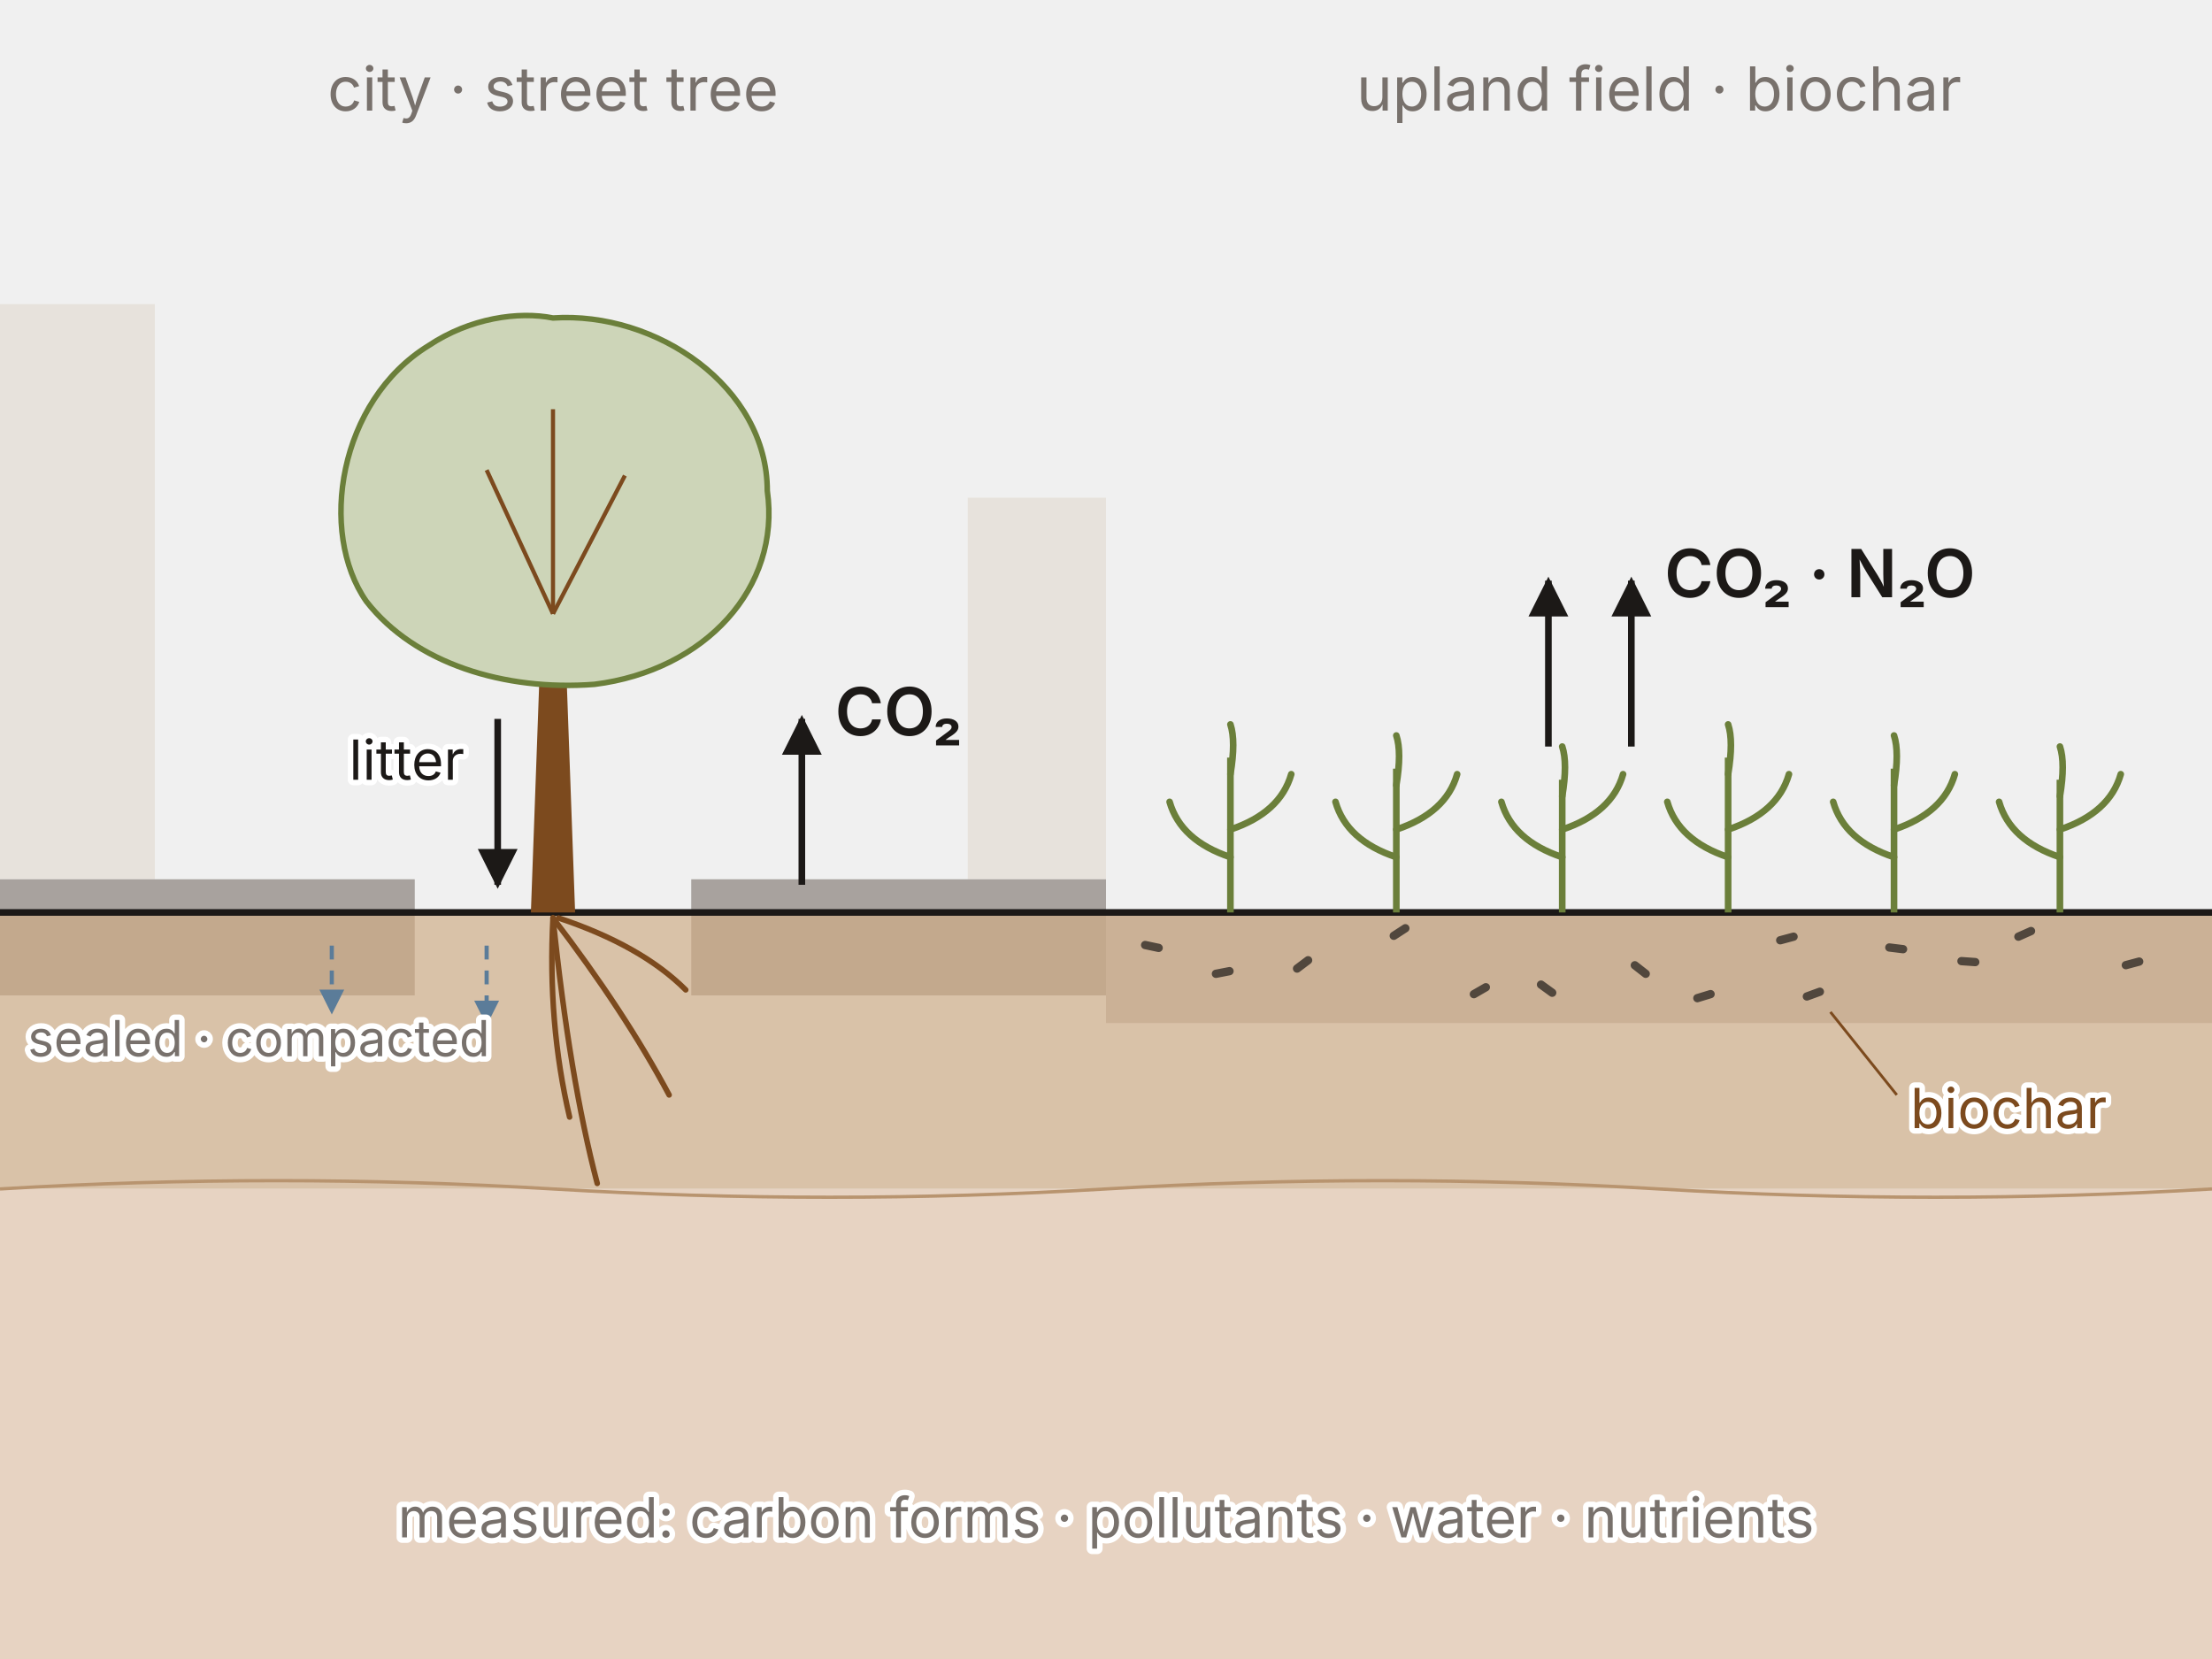
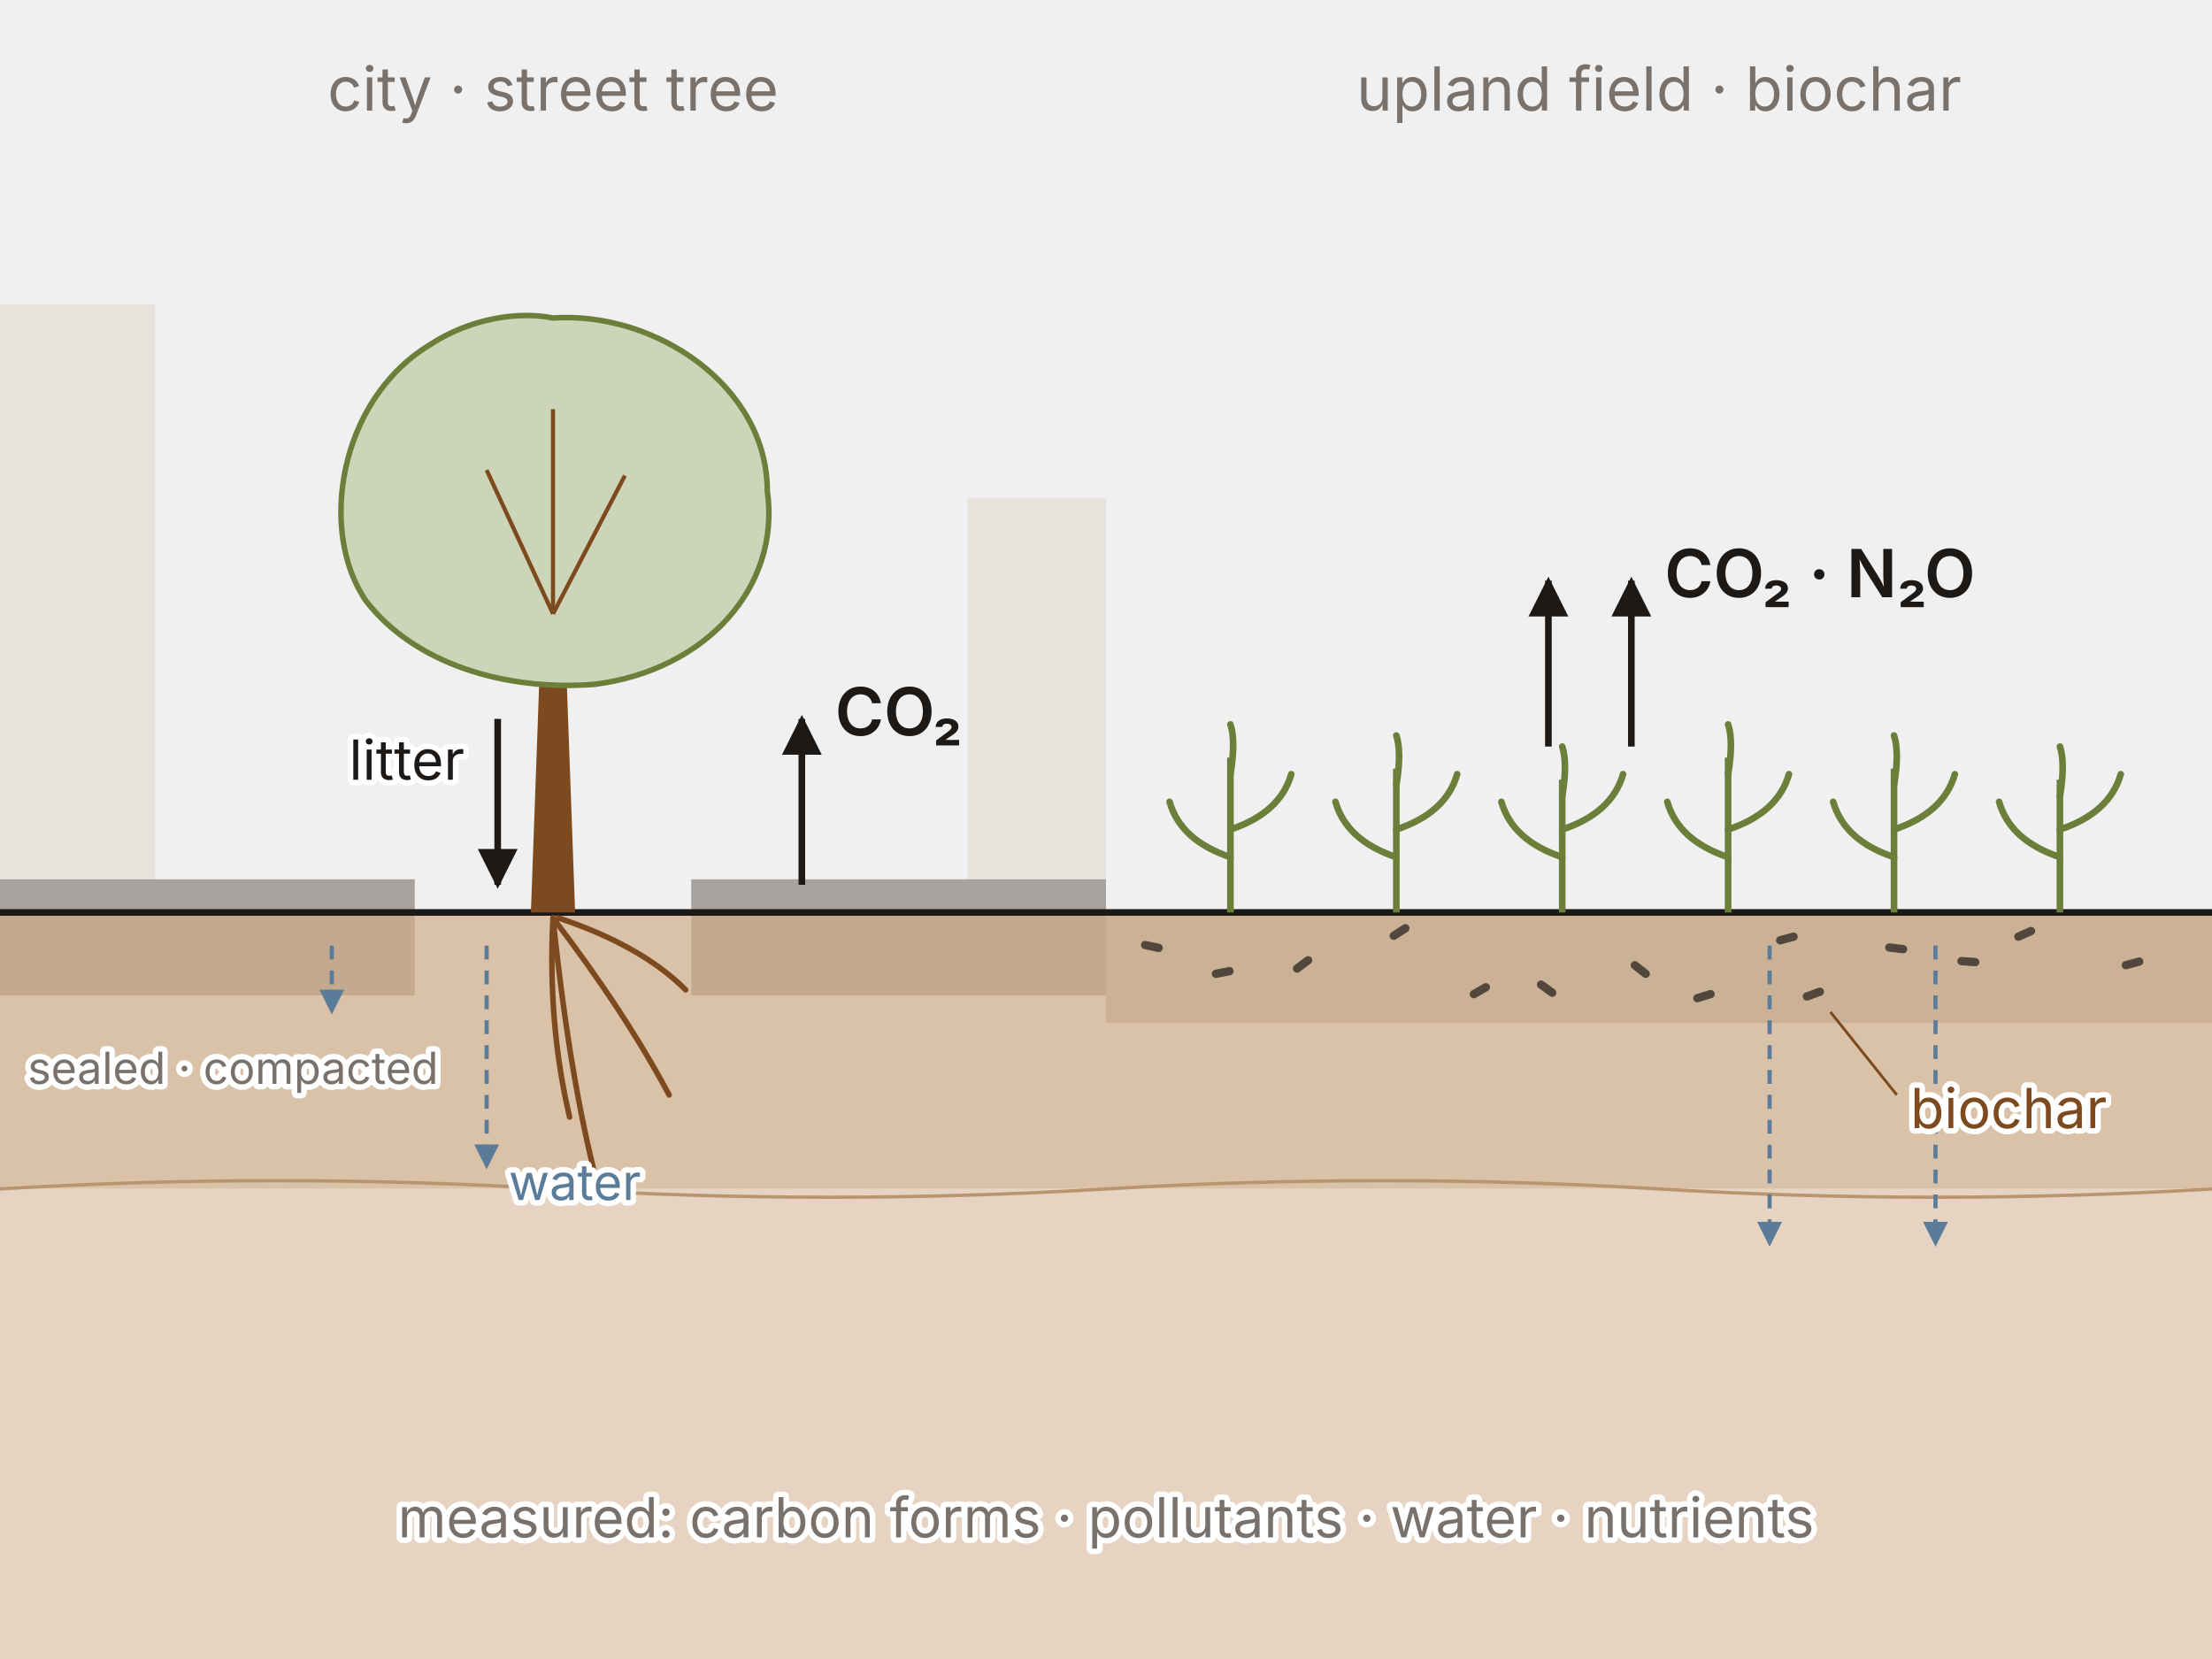
<svg xmlns="http://www.w3.org/2000/svg" viewBox="0 0 800 600" font-family="Inter, Helvetica, Arial, sans-serif" fill="#1c1917">
  <defs>
    <marker id="ah" viewBox="0 0 10 10" refX="9" refY="5" markerWidth="6" markerHeight="6" orient="auto-start-reverse">
      <path d="M0 0 L10 5 L0 10 z" fill="#1c1917" />
    </marker>
    <marker id="ahb" viewBox="0 0 10 10" refX="9" refY="5" markerWidth="6" markerHeight="6" orient="auto-start-reverse">
      <path d="M0 0 L10 5 L0 10 z" fill="#5b7c99" />
    </marker>
    <pattern id="hatch" width="5" height="5" patternUnits="userSpaceOnUse" patternTransform="rotate(45)">
      <line x1="0" y1="0" x2="0" y2="5" stroke="#c9c2b8" stroke-width="1.2" />
    </pattern>
    <pattern id="hatch2" width="5" height="5" patternUnits="userSpaceOnUse" patternTransform="rotate(45)">
      <line x1="0" y1="0" x2="0" y2="5" stroke="#c9a27a" stroke-width="1.4" />
    </pattern>
  </defs>
  <text x="200" y="40" font-size="22" font-weight="400" fill="#78716c" text-anchor="middle">city · street tree</text>
  <text x="600" y="40" font-size="22" font-weight="400" fill="#78716c" text-anchor="middle">upland field · biochar</text>
  <g transform="translate(0 30)">
    <rect x="0" y="300" width="800" height="100" fill="#d9c2a8" />
    <rect x="0" y="400" width="800" height="230" fill="#e7d3c2" />
    <path d="M0 400 Q100 394 200 400 T400 400 T600 400 T800 400" fill="none" stroke="#b8946f" stroke-width="1.2" />
    <rect x="400" y="300" width="400" height="40" fill="#cbb196" />
    <rect x="0" y="300" width="150" height="30" fill="#c3a98d" />
    <rect x="250" y="300" width="150" height="30" fill="#c3a98d" />
    <rect x="0" y="80" width="56" height="208" fill="#e7e2dc" />
    <rect x="350" y="150" width="50" height="138" fill="#e7e2dc" />
    <rect x="0" y="288" width="150" height="12" fill="#a8a29e" />
    <rect x="250" y="288" width="150" height="12" fill="#a8a29e" />
    <line x1="0" y1="300" x2="800" y2="300" stroke="#1c1917" stroke-width="2.4" />
    <path d="M192 300 L196 190 L204 190 L208 300 Z" fill="#7c4a1e" />
    <g transform="translate(200 150) scale(1.25) translate(-200 -150)">
      <path d="M200 98 C230 96 262 118 262 148 C266 176 244 200 212 204 C186 206 160 198 146 180 C132 160 138 122 164 106 C176 98 190 96 200 98 Z" fill="#cdd5b8" stroke="#6b7f3a" stroke-width="1.6" />
    </g>
    <g stroke="#7c4a1e" stroke-width="1.5" fill="none">
      <path d="M200 192 L176 140" />
      <path d="M200 192 L200 118" />
      <path d="M200 192 L226 142" />
    </g>
    <g stroke="#7c4a1e" stroke-width="2" stroke-linecap="round" fill="none">
      <path d="M200 302 Q198 340 206 374" />
      <path d="M200 302 Q226 336 242 366" />
      <path d="M200 302 Q206 360 216 398" />
      <path d="M202 302 Q232 312 248 328" />
    </g>
    <line x1="445" y1="300" x2="445" y2="244" stroke="#6b7f3a" stroke-width="2.4" />
    <path d="M445 280 q -18 -6 -22 -20 M445 270 q 18 -6 22 -20 M445 250 q 2 -12 0 -18" fill="none" stroke="#6b7f3a" stroke-width="2.4" stroke-linecap="round" />
    <line x1="505" y1="300" x2="505" y2="248" stroke="#6b7f3a" stroke-width="2.4" />
    <path d="M505 280 q -18 -6 -22 -20 M505 270 q 18 -6 22 -20 M505 254 q 2 -12 0 -18" fill="none" stroke="#6b7f3a" stroke-width="2.4" stroke-linecap="round" />
    <line x1="565" y1="300" x2="565" y2="252" stroke="#6b7f3a" stroke-width="2.4" />
    <path d="M565 280 q -18 -6 -22 -20 M565 270 q 18 -6 22 -20 M565 258 q 2 -12 0 -18" fill="none" stroke="#6b7f3a" stroke-width="2.4" stroke-linecap="round" />
    <line x1="625" y1="300" x2="625" y2="244" stroke="#6b7f3a" stroke-width="2.4" />
    <path d="M625 280 q -18 -6 -22 -20 M625 270 q 18 -6 22 -20 M625 250 q 2 -12 0 -18" fill="none" stroke="#6b7f3a" stroke-width="2.4" stroke-linecap="round" />
    <line x1="685" y1="300" x2="685" y2="248" stroke="#6b7f3a" stroke-width="2.4" />
    <path d="M685 280 q -18 -6 -22 -20 M685 270 q 18 -6 22 -20 M685 254 q 2 -12 0 -18" fill="none" stroke="#6b7f3a" stroke-width="2.4" stroke-linecap="round" />
    <line x1="745" y1="300" x2="745" y2="252" stroke="#6b7f3a" stroke-width="2.4" />
    <path d="M745 280 q -18 -6 -22 -20 M745 270 q 18 -6 22 -20 M745 258 q 2 -12 0 -18" fill="none" stroke="#6b7f3a" stroke-width="2.4" stroke-linecap="round" />
    <rect x="413" y="310" width="8" height="3" rx="1.5" fill="#1c1917" opacity=".7" transform="rotate(12 413 310)" />
    <rect x="438" y="321" width="8" height="3" rx="1.5" fill="#1c1917" opacity=".7" transform="rotate(-11 438 321)" />
    <rect x="467" y="320" width="8" height="3" rx="1.5" fill="#1c1917" opacity=".7" transform="rotate(-37 467 320)" />
    <rect x="502" y="308" width="8" height="3" rx="1.5" fill="#1c1917" opacity=".7" transform="rotate(-33 502 308)" />
    <rect x="531" y="329" width="8" height="3" rx="1.5" fill="#1c1917" opacity=".7" transform="rotate(-30 531 329)" />
    <rect x="557" y="324" width="8" height="3" rx="1.5" fill="#1c1917" opacity=".7" transform="rotate(36 557 324)" />
    <rect x="591" y="317" width="8" height="3" rx="1.5" fill="#1c1917" opacity=".7" transform="rotate(38 591 317)" />
    <rect x="612" y="330" width="8" height="3" rx="1.5" fill="#1c1917" opacity=".7" transform="rotate(-17 612 330)" />
    <rect x="642" y="309" width="8" height="3" rx="1.5" fill="#1c1917" opacity=".7" transform="rotate(-15 642 309)" />
    <rect x="682" y="311" width="8" height="3" rx="1.5" fill="#1c1917" opacity=".7" transform="rotate(7 682 311)" />
    <rect x="708" y="316" width="8" height="3" rx="1.5" fill="#1c1917" opacity=".7" transform="rotate(4 708 316)" />
    <rect x="728" y="308" width="8" height="3" rx="1.5" fill="#1c1917" opacity=".7" transform="rotate(-24 728 308)" />
    <rect x="767" y="318" width="8" height="3" rx="1.5" fill="#1c1917" opacity=".7" transform="rotate(-15 767 318)" />
    <rect x="652" y="328" width="8" height="3" rx="1.5" fill="#1c1917" opacity=".7" transform="rotate(-20 656 330)" />
    <g stroke="#5b7c99" stroke-width="1.5" stroke-dasharray="5 4" marker-end="url(#ahb)">
      <line x1="120" y1="312" x2="120" y2="336" />
-       <line x1="176" y1="312" x2="176" y2="340" />
+       <line x1="176" y1="312" x2="176" y2="392" />
+       <line x1="640" y1="312" x2="640" y2="420" />
+       <line x1="700" y1="312" x2="700" y2="420" />
    </g>
    <line x1="290" y1="290" x2="290" y2="230" stroke="#1c1917" stroke-width="2.4" marker-end="url(#ah)" />
    <line x1="560" y1="240" x2="560" y2="180" stroke="#1c1917" stroke-width="2.4" marker-end="url(#ah)" />
    <line x1="590" y1="240" x2="590" y2="180" stroke="#1c1917" stroke-width="2.4" marker-end="url(#ah)" />
    <line x1="180" y1="230" x2="180" y2="290" stroke="#1c1917" stroke-width="2.4" marker-end="url(#ah)" />
    <text x="302" y="236" font-size="24" font-weight="600" fill="#1c1917" text-anchor="start">CO₂</text>
    <text x="602" y="186" font-size="24" font-weight="600" fill="#1c1917" text-anchor="start">CO₂ · N₂O</text>
    <text x="168" y="252" font-size="20" font-weight="400" fill="#1c1917" text-anchor="end" paint-order="stroke" stroke="#fff" stroke-width="4" stroke-linejoin="round">litter</text>
-     <text x="10" y="352" font-size="18" font-weight="400" fill="#78716c" text-anchor="start" paint-order="stroke" stroke="#fff" stroke-width="4" stroke-linejoin="round">sealed · compacted</text>
+     <text x="10" y="362" font-size="16" font-weight="400" fill="#78716c" text-anchor="start" paint-order="stroke" stroke="#fff" stroke-width="4" stroke-linejoin="round">sealed · compacted</text>
+     <text x="184" y="404" font-size="18" font-weight="400" fill="#5b7c99" text-anchor="start" paint-order="stroke" stroke="#fff" stroke-width="4" stroke-linejoin="round">water</text>
    <text x="762" y="378" font-size="20" font-weight="400" fill="#7c4a1e" text-anchor="end" paint-order="stroke" stroke="#fff" stroke-width="4" stroke-linejoin="round">biochar</text>
    <line x1="686" y1="366" x2="662" y2="336" stroke="#7c4a1e" stroke-width="1" />
    <text x="400" y="526" font-size="20" font-weight="400" fill="#78716c" text-anchor="middle" paint-order="stroke" stroke="#fff" stroke-width="4" stroke-linejoin="round">measured: carbon forms · pollutants · water · nutrients</text>
  </g>
</svg>
